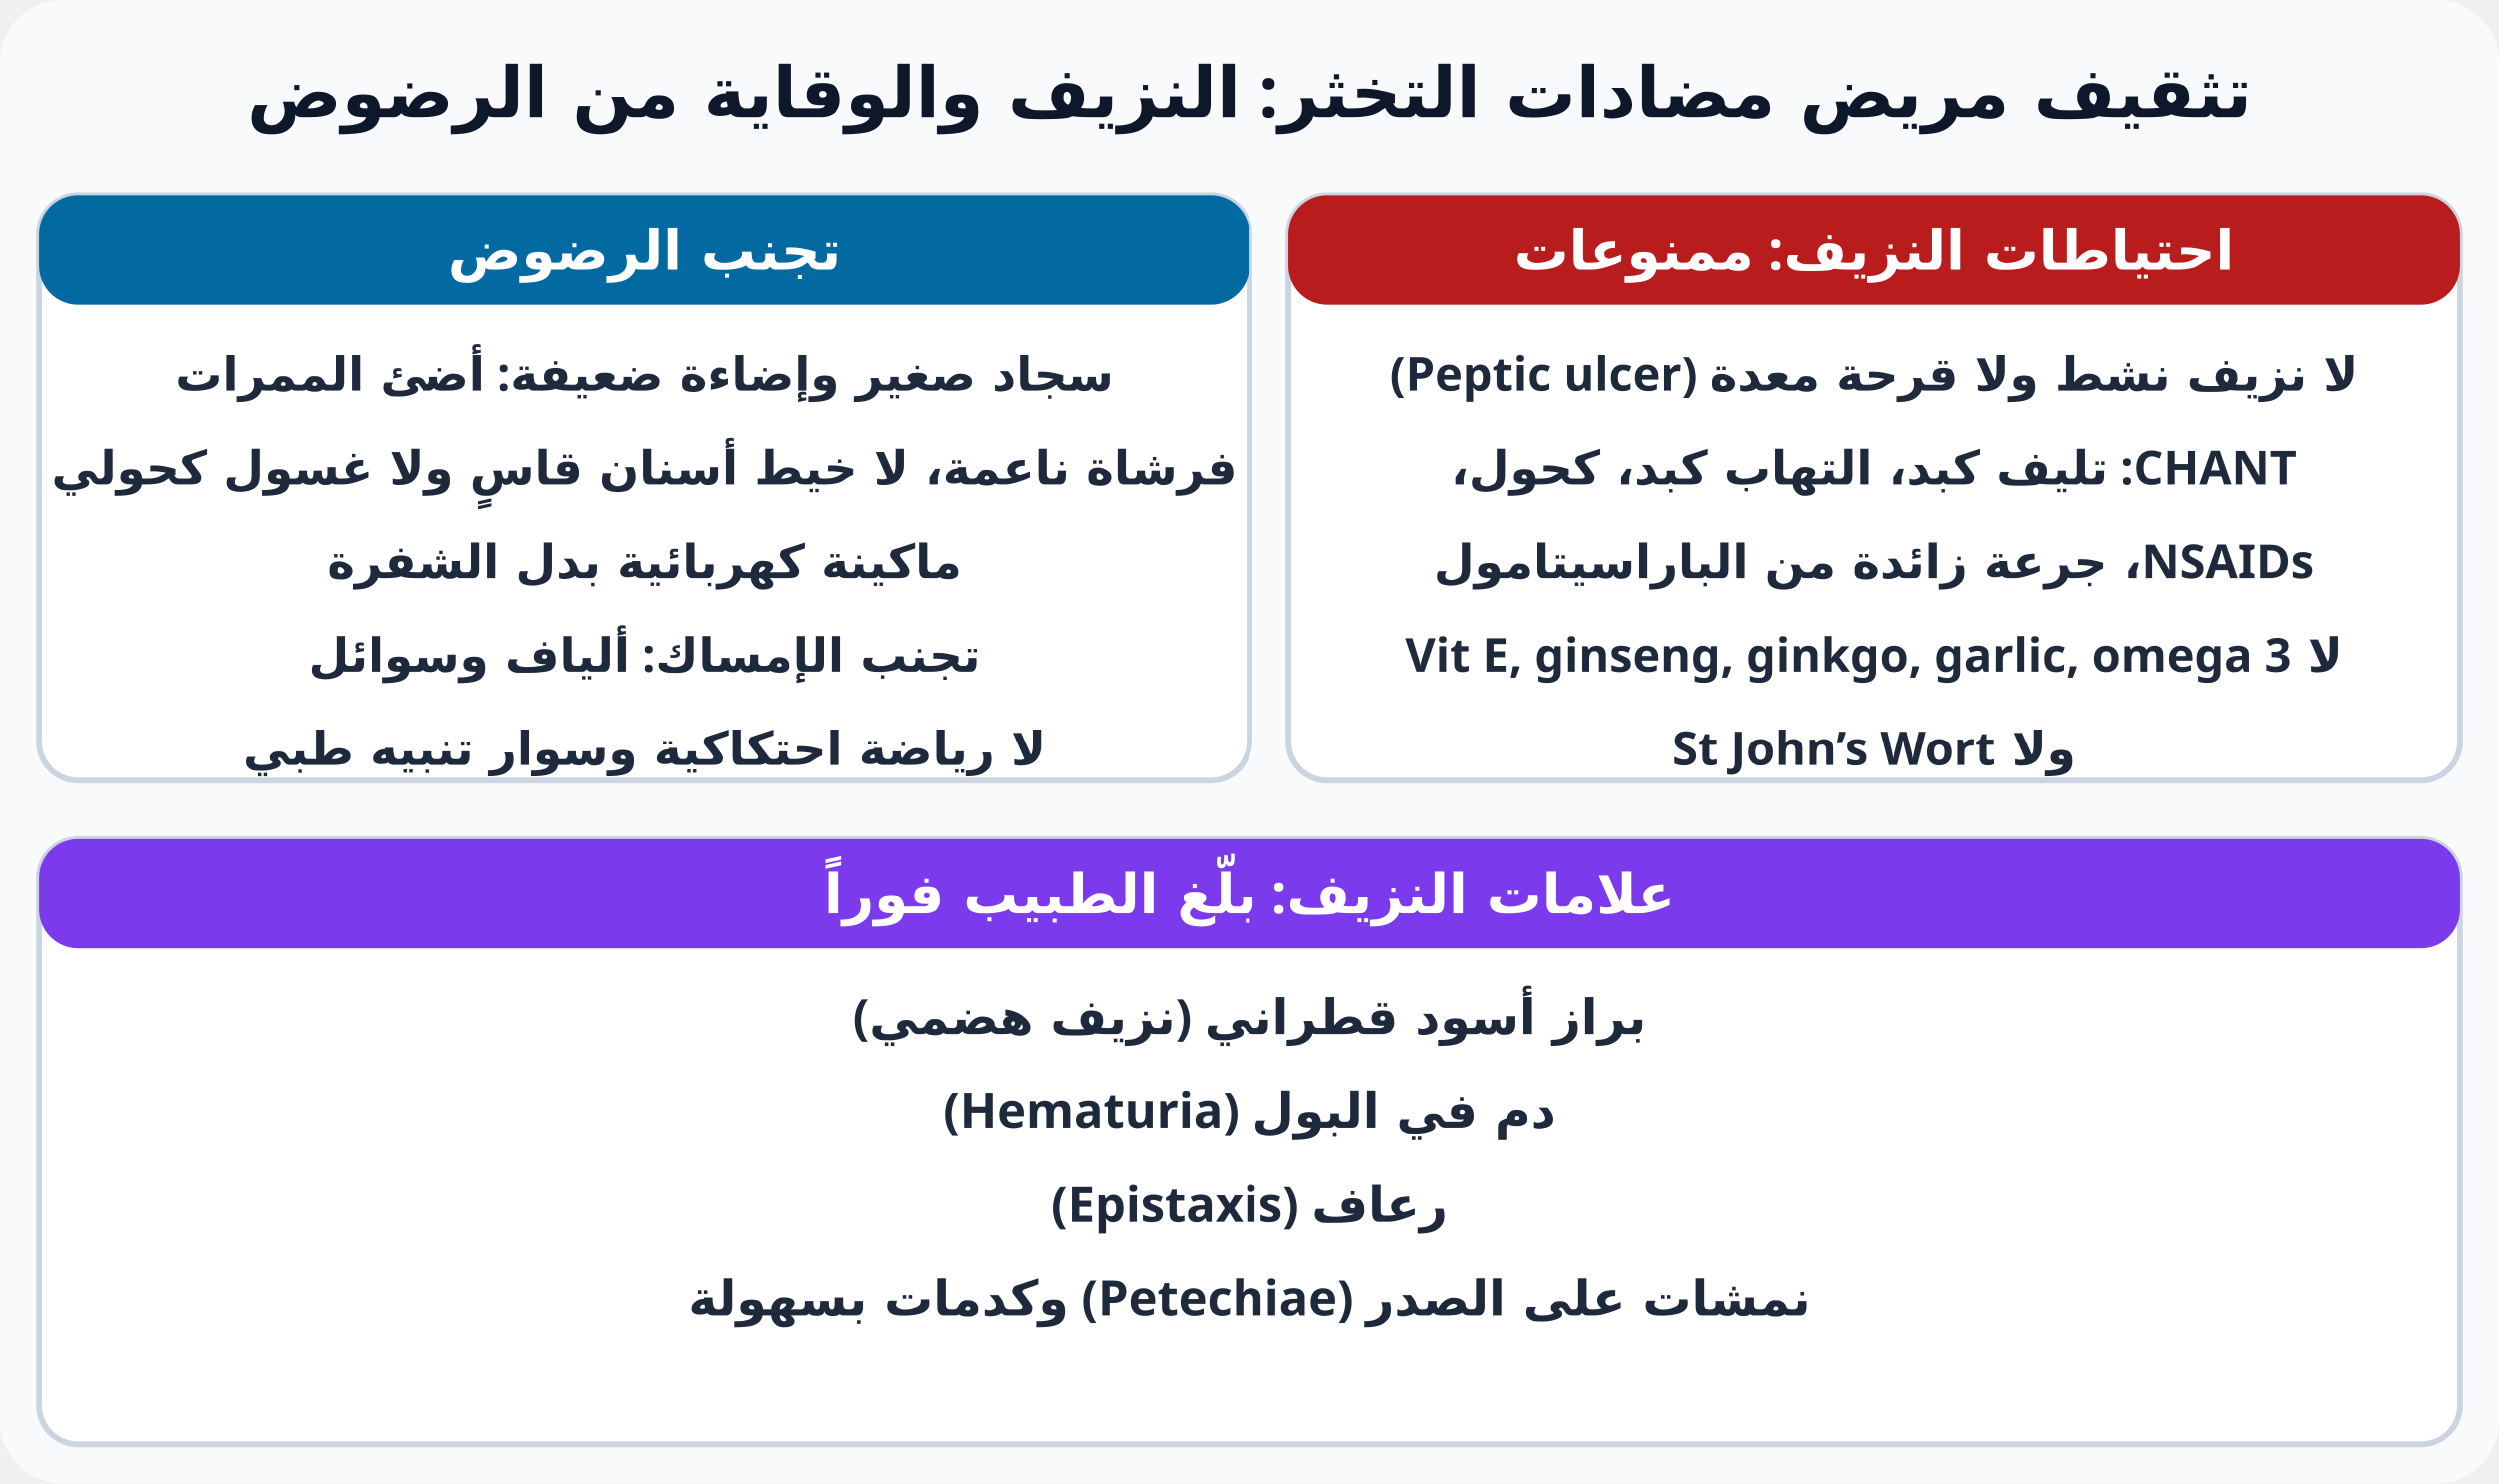
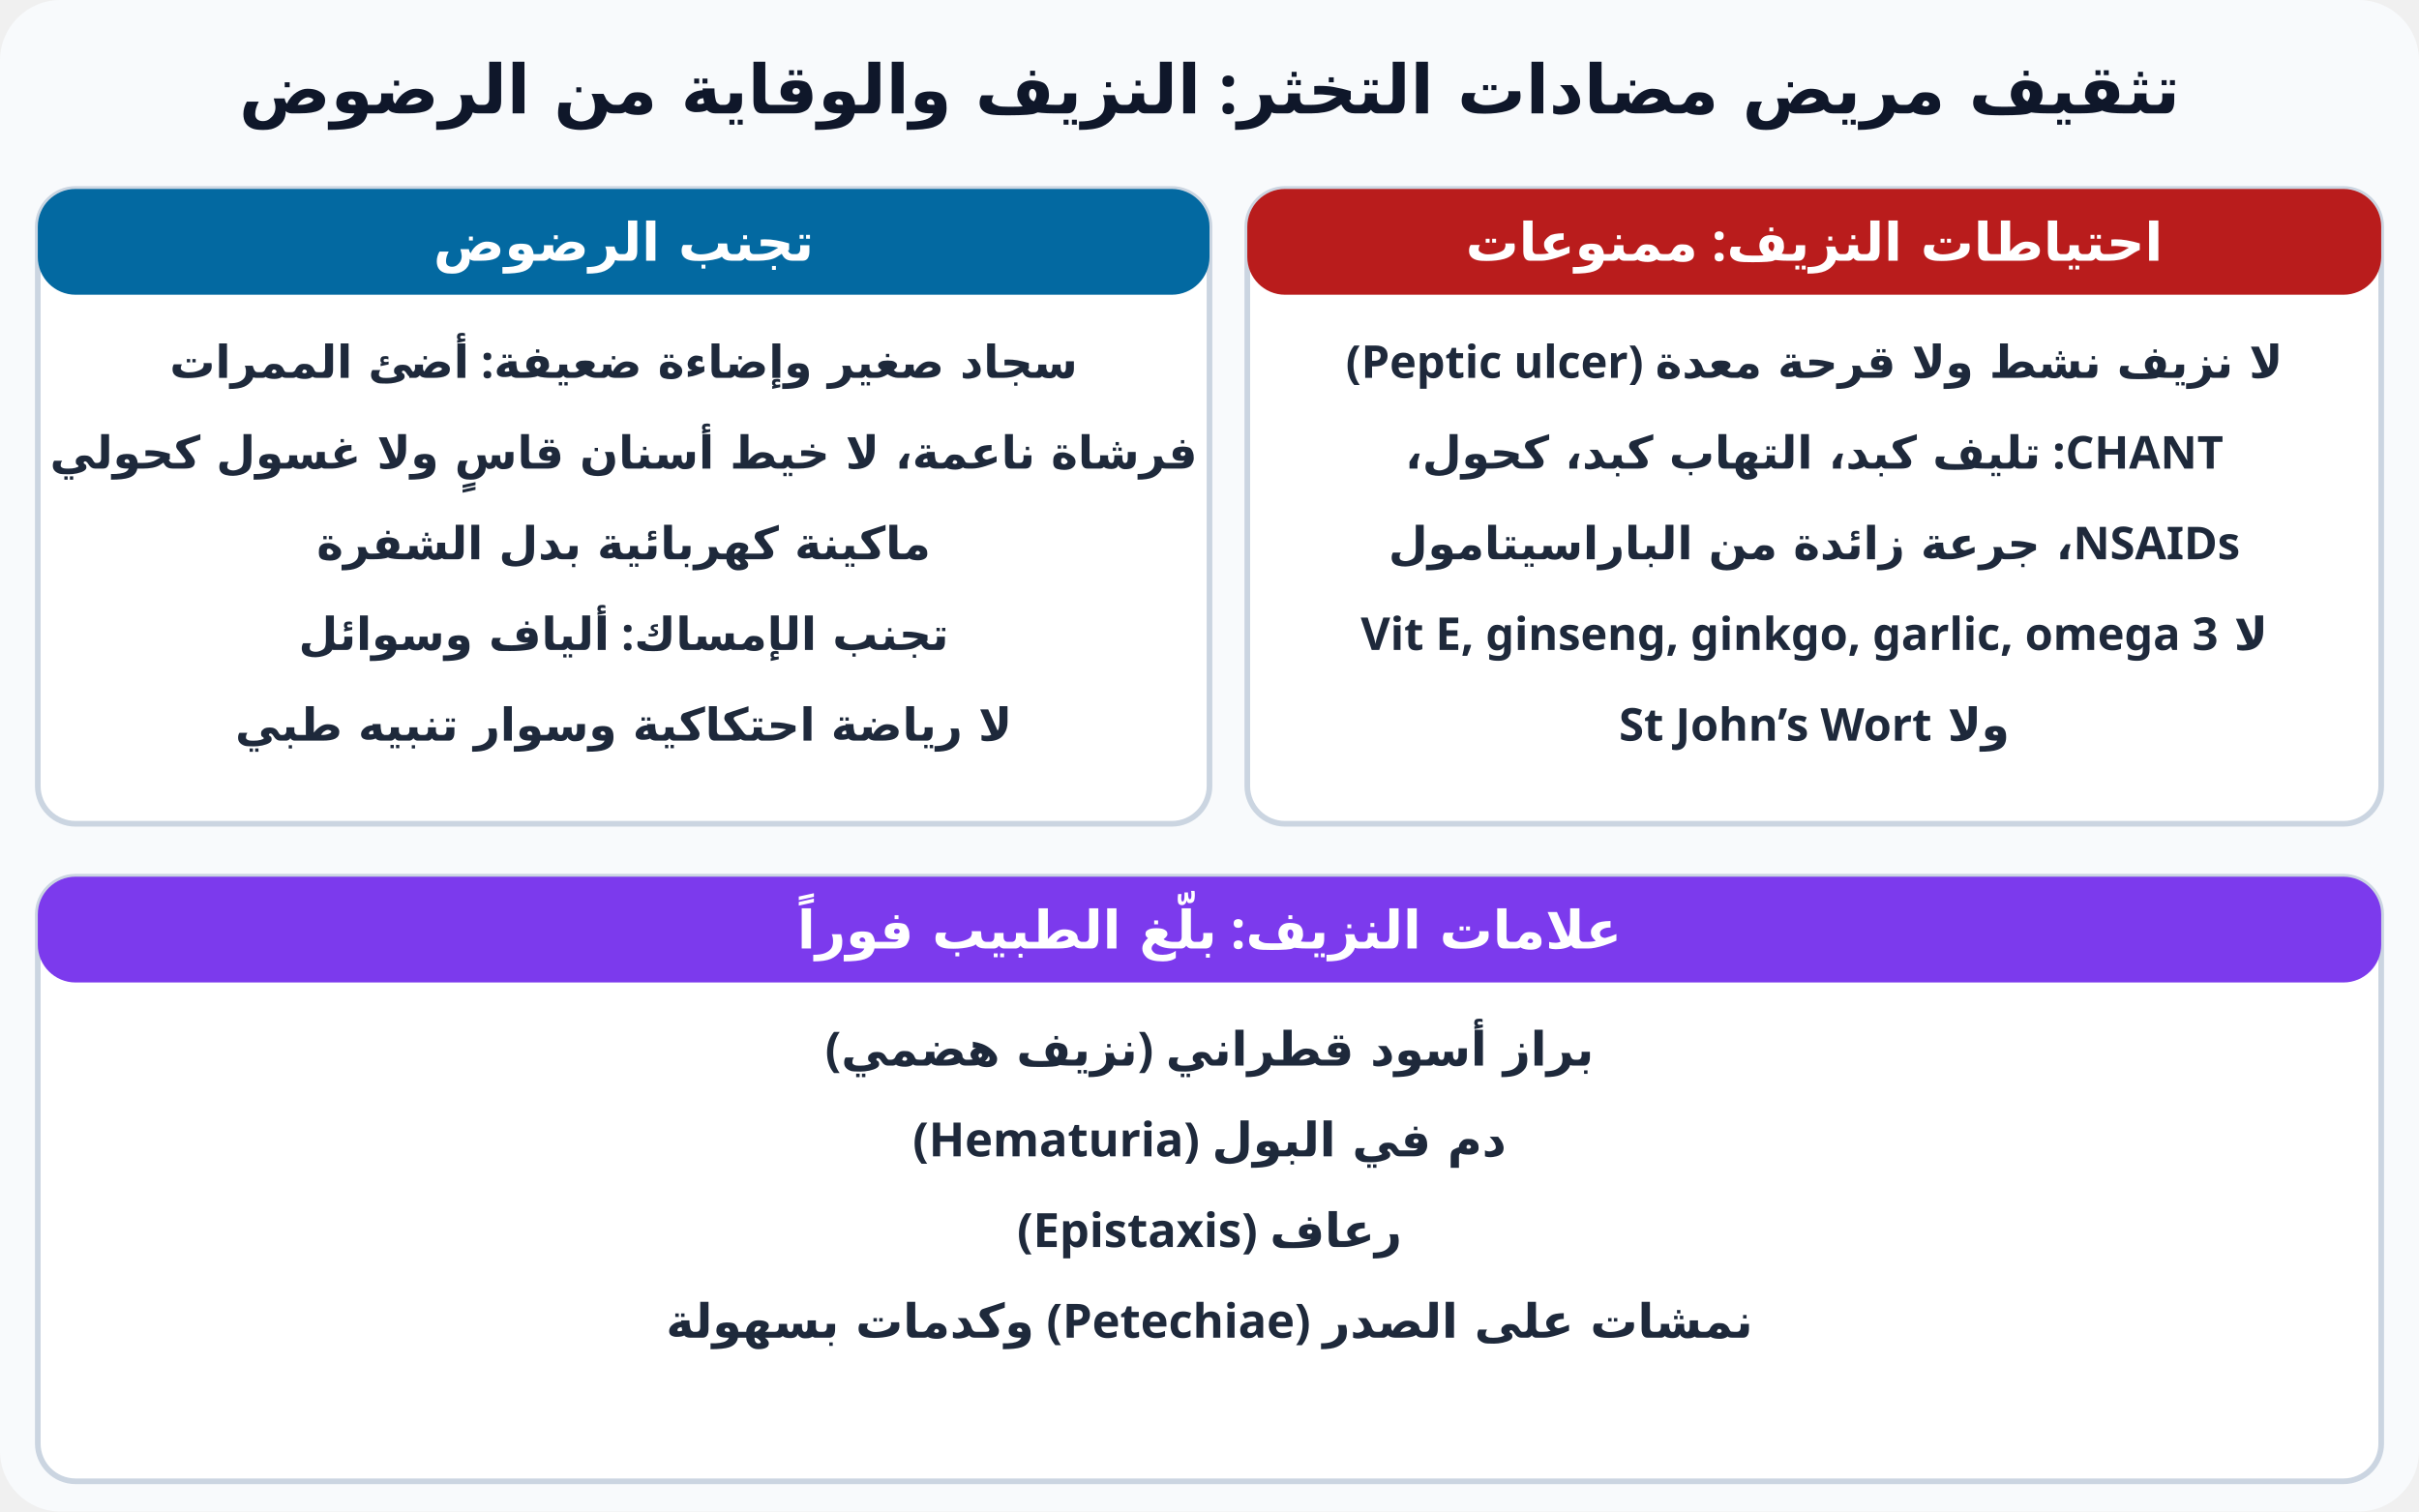
- <svg xmlns="http://www.w3.org/2000/svg" viewBox="0 0 640 380" font-family="Cairo, Tahoma, sans-serif" direction="rtl">
+ <svg xmlns="http://www.w3.org/2000/svg" viewBox="0 0 640 400" font-family="Cairo, Tahoma, sans-serif" direction="rtl">
  <defs>
    <marker id="ar" markerWidth="8" markerHeight="8" refX="6" refY="4" orient="auto">
      <path d="M0,0 L8,4 L0,8 z" fill="#64748b" />
    </marker>
  </defs>
-   <rect width="640" height="380" rx="16" fill="#f8fafc" />
+   <rect width="640" height="400" rx="16" fill="#f8fafc" />
  <text x="320.0" y="30" text-anchor="middle" font-size="18" font-weight="800" fill="#0f172a">تثقيف مريض مضادات التخثر: النزيف والوقاية من الرضوض</text>
-   <rect x="330" y="50" width="300" height="150" rx="10" fill="#ffffff" stroke="#cbd5e1" stroke-width="1.5" />
+   <rect x="330" y="50" width="300" height="168" rx="10" fill="#ffffff" stroke="#cbd5e1" stroke-width="1.5" />
  <rect x="330" y="50" width="300" height="28" rx="10" fill="#b91c1c" />
  <text x="480.0" y="69" text-anchor="middle" font-size="14" font-weight="800" fill="#ffffff">احتياطات النزيف: ممنوعات</text>
  <text x="480.0" y="100" text-anchor="middle" font-size="12" font-weight="600" fill="#1e293b">لا نزيف نشط ولا قرحة معدة (Peptic ulcer)</text>
  <text x="480.0" y="124" text-anchor="middle" font-size="12" font-weight="600" fill="#1e293b">CHANT: تليف كبد، التهاب كبد، كحول،</text>
  <text x="480.0" y="148" text-anchor="middle" font-size="12" font-weight="600" fill="#1e293b">NSAIDs، جرعة زائدة من الباراسيتامول</text>
  <text x="480.0" y="172" text-anchor="middle" font-size="12" font-weight="600" fill="#1e293b">لا Vit E, ginseng, ginkgo, garlic, omega 3</text>
  <text x="480.0" y="196" text-anchor="middle" font-size="12" font-weight="600" fill="#1e293b">ولا St John’s Wort</text>
-   <rect x="10" y="50" width="310" height="150" rx="10" fill="#ffffff" stroke="#cbd5e1" stroke-width="1.5" />
+   <rect x="10" y="50" width="310" height="168" rx="10" fill="#ffffff" stroke="#cbd5e1" stroke-width="1.5" />
  <rect x="10" y="50" width="310" height="28" rx="10" fill="#0369a1" />
  <text x="165.0" y="69" text-anchor="middle" font-size="14" font-weight="800" fill="#ffffff">تجنب الرضوض</text>
  <text x="165.0" y="100" text-anchor="middle" font-size="12" font-weight="600" fill="#1e293b">سجاد صغير وإضاءة ضعيفة: أضئ الممرات</text>
  <text x="165.0" y="124" text-anchor="middle" font-size="12" font-weight="600" fill="#1e293b">فرشاة ناعمة، لا خيط أسنان قاسٍ ولا غسول كحولي</text>
  <text x="165.0" y="148" text-anchor="middle" font-size="12" font-weight="600" fill="#1e293b">ماكينة كهربائية بدل الشفرة</text>
  <text x="165.0" y="172" text-anchor="middle" font-size="12" font-weight="600" fill="#1e293b">تجنب الإمساك: ألياف وسوائل</text>
  <text x="165.0" y="196" text-anchor="middle" font-size="12" font-weight="600" fill="#1e293b">لا رياضة احتكاكية وسوار تنبيه طبي</text>
-   <rect x="10" y="215" width="620" height="155" rx="10" fill="#ffffff" stroke="#cbd5e1" stroke-width="1.5" />
-   <rect x="10" y="215" width="620" height="28" rx="10" fill="#7c3aed" />
-   <text x="320.0" y="234" text-anchor="middle" font-size="14" font-weight="800" fill="#ffffff">علامات النزيف: بلّغ الطبيب فوراً</text>
-   <text x="320.0" y="265" text-anchor="middle" font-size="12.5" font-weight="600" fill="#1e293b">براز أسود قطراني (نزيف هضمي)</text>
-   <text x="320.0" y="289" text-anchor="middle" font-size="12.5" font-weight="600" fill="#1e293b">دم في البول (Hematuria)</text>
-   <text x="320.0" y="313" text-anchor="middle" font-size="12.5" font-weight="600" fill="#1e293b">رعاف (Epistaxis)</text>
-   <text x="320.0" y="337" text-anchor="middle" font-size="12.5" font-weight="600" fill="#1e293b">نمشات على الصدر (Petechiae) وكدمات بسهولة</text>
+   <rect x="10" y="232" width="620" height="160" rx="10" fill="#ffffff" stroke="#cbd5e1" stroke-width="1.5" />
+   <rect x="10" y="232" width="620" height="28" rx="10" fill="#7c3aed" />
+   <text x="320.0" y="251" text-anchor="middle" font-size="14" font-weight="800" fill="#ffffff">علامات النزيف: بلّغ الطبيب فوراً</text>
+   <text x="320.0" y="282" text-anchor="middle" font-size="12.5" font-weight="600" fill="#1e293b">براز أسود قطراني (نزيف هضمي)</text>
+   <text x="320.0" y="306" text-anchor="middle" font-size="12.5" font-weight="600" fill="#1e293b">دم في البول (Hematuria)</text>
+   <text x="320.0" y="330" text-anchor="middle" font-size="12.5" font-weight="600" fill="#1e293b">رعاف (Epistaxis)</text>
+   <text x="320.0" y="354" text-anchor="middle" font-size="12.5" font-weight="600" fill="#1e293b">نمشات على الصدر (Petechiae) وكدمات بسهولة</text>
</svg>
